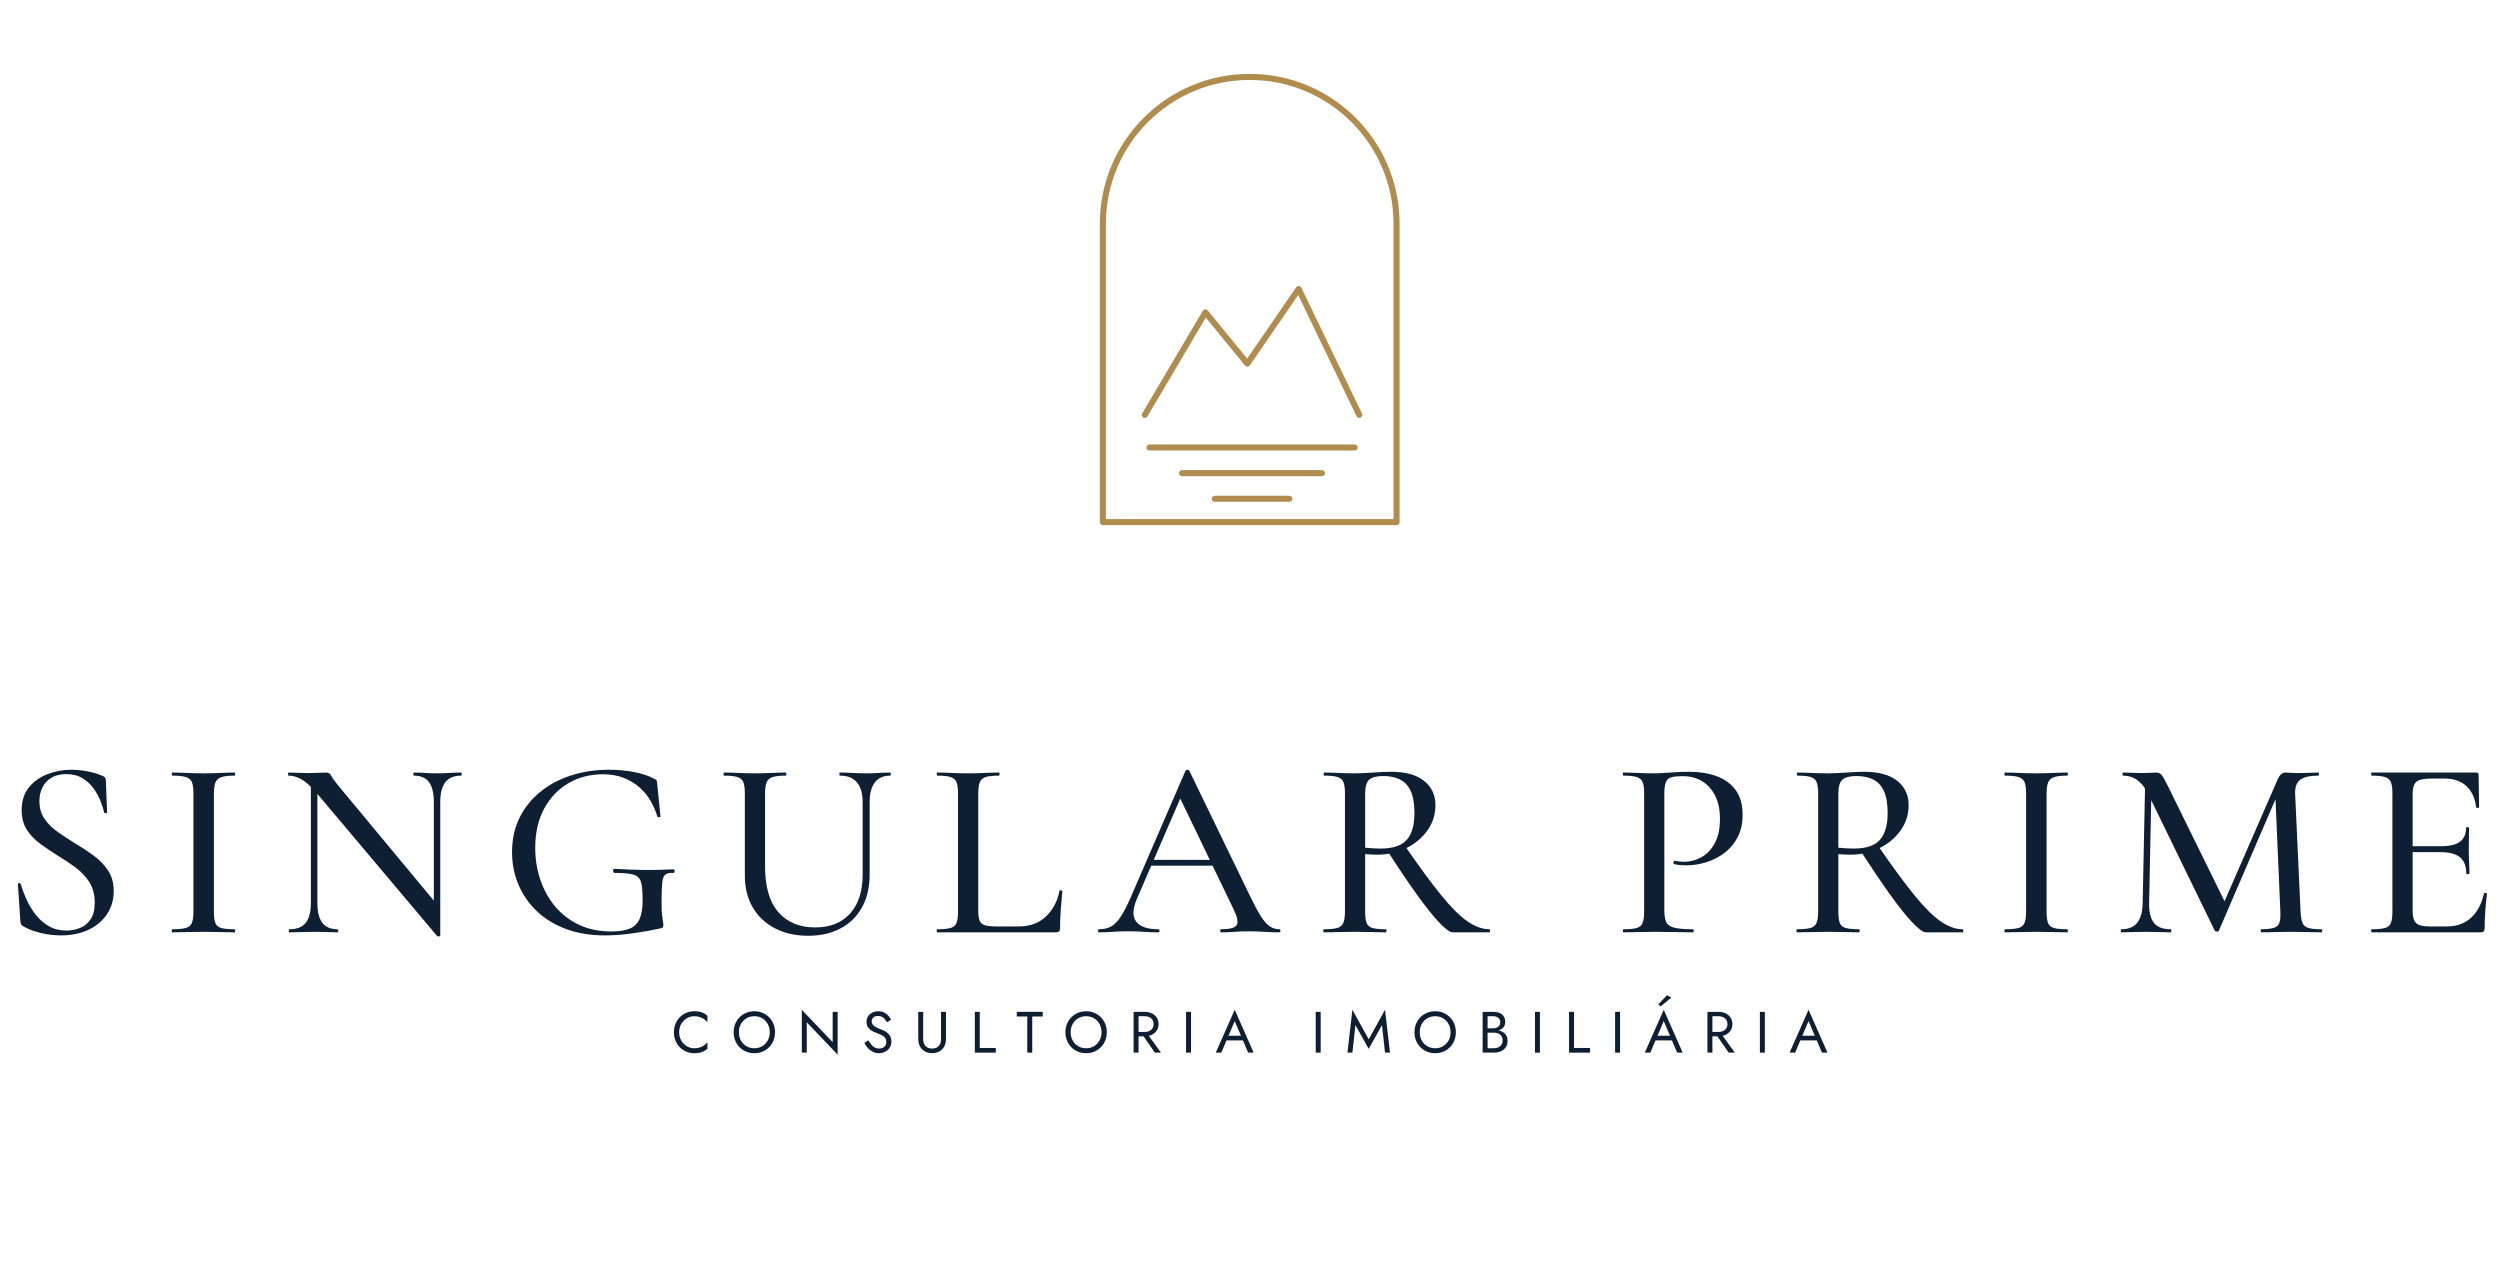
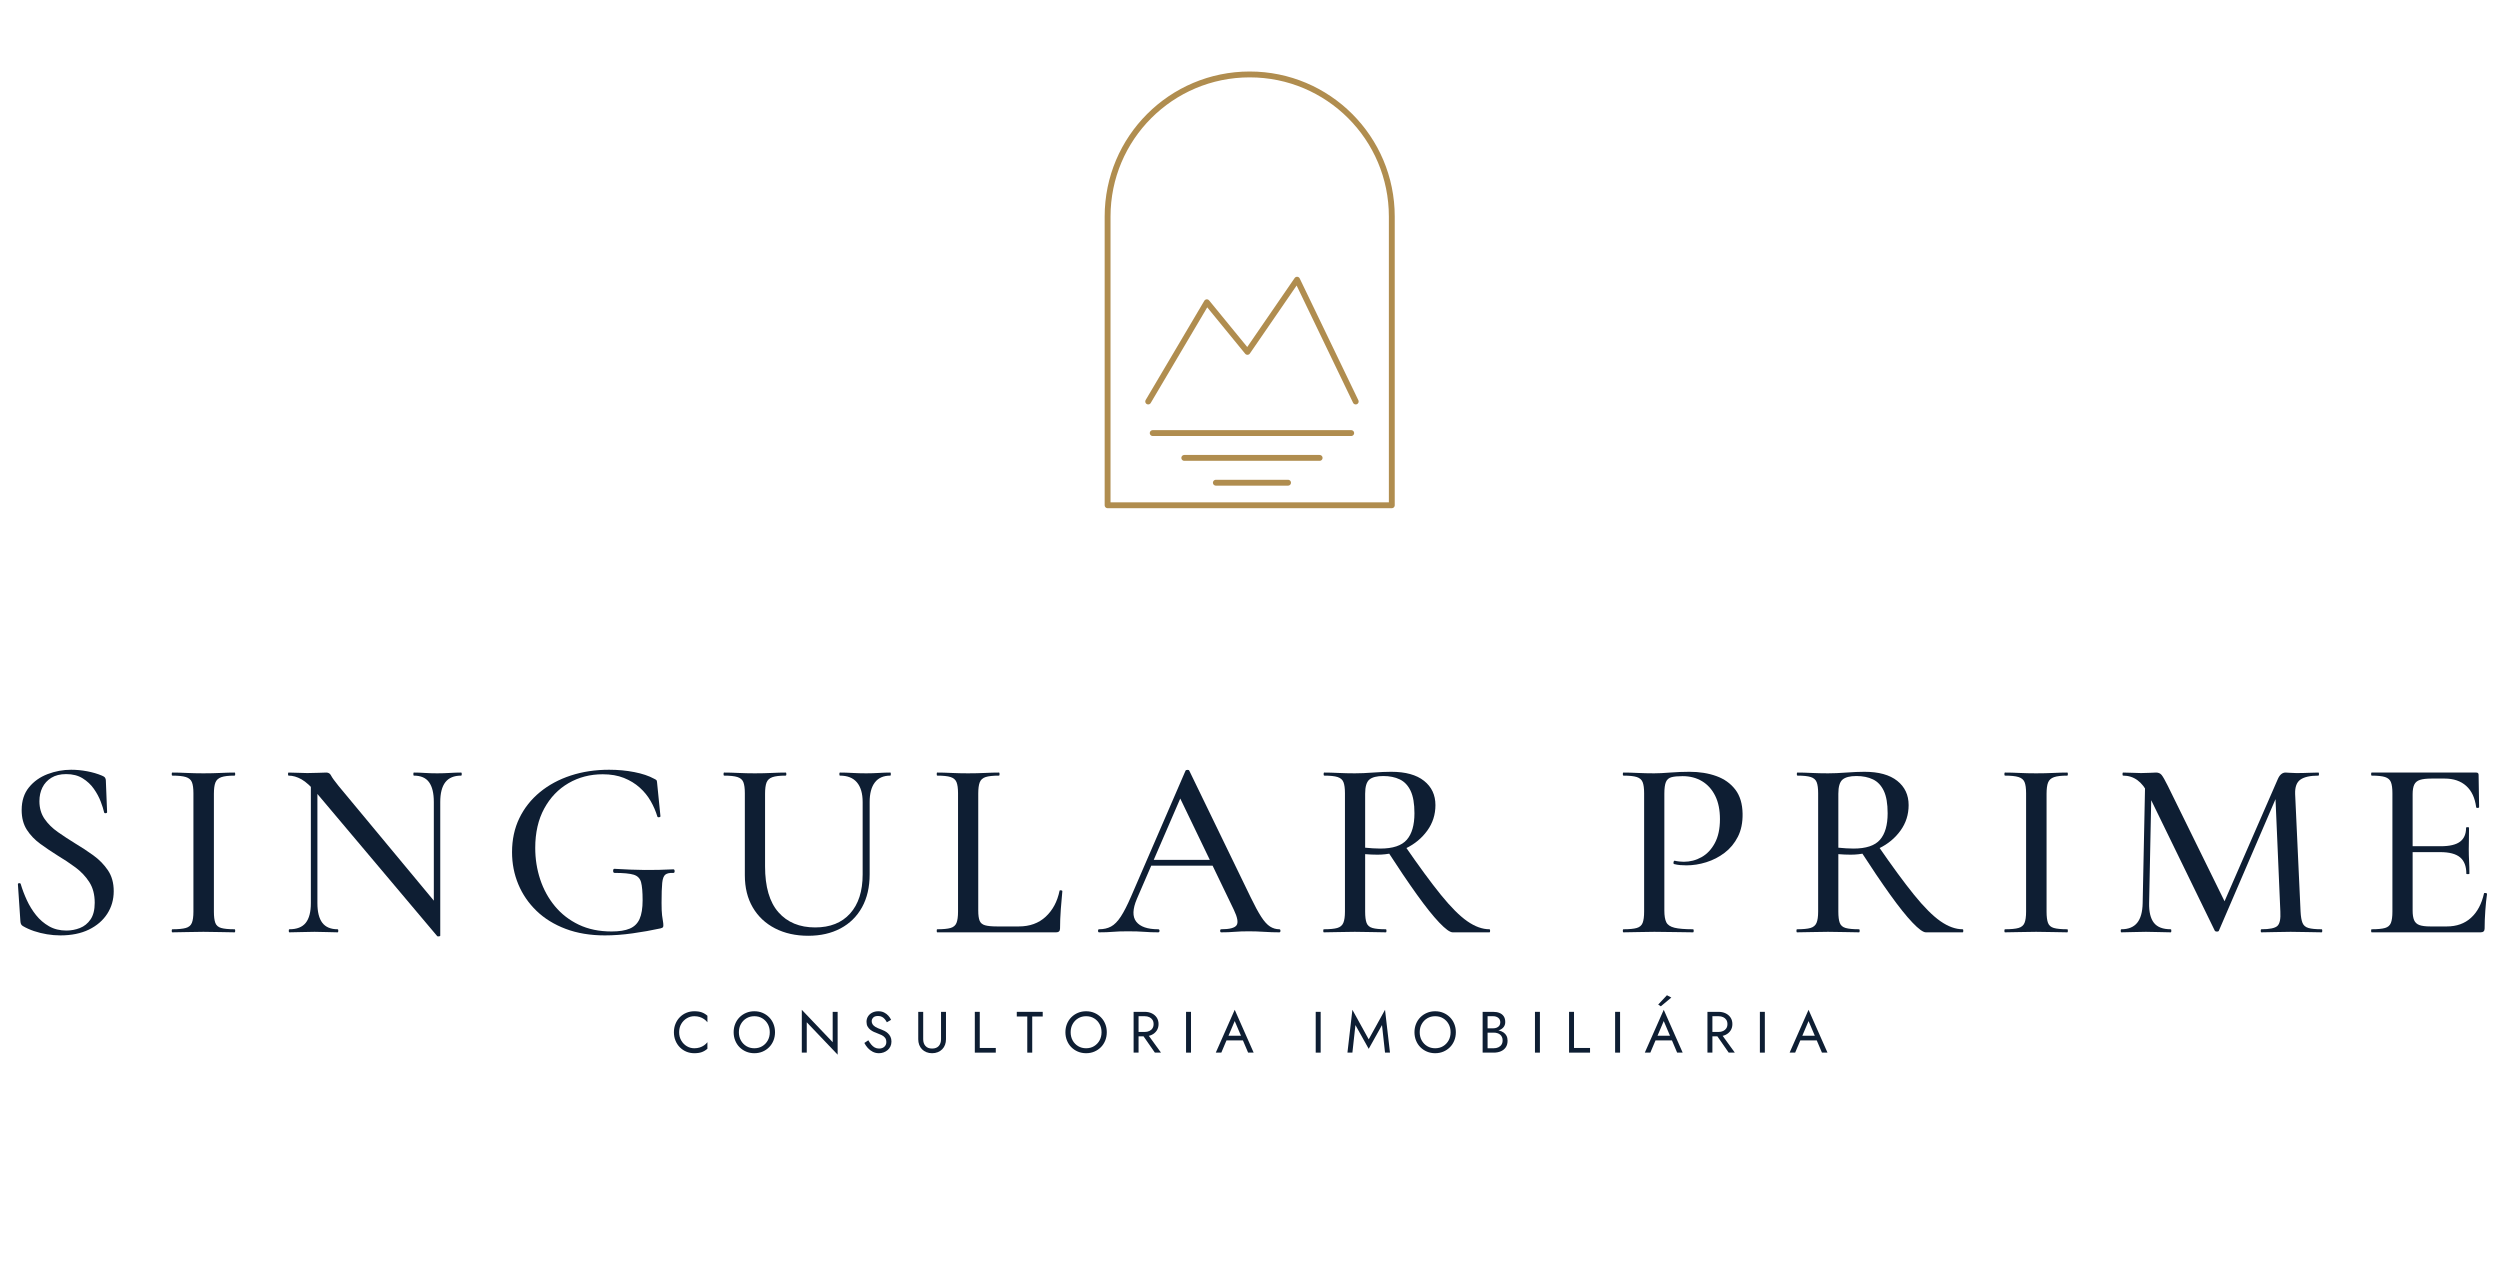
<svg xmlns="http://www.w3.org/2000/svg" viewBox="0 0 665 340" width="665" height="340">
-   <g transform="translate(279.72 0) scale(0.62)">
+   <g transform="translate(281.42 0) scale(0.60)">
    <path d="M 22 224 L 22 96 A 63 63 0 0 1 148 96 L 148 224 Z" fill="none" stroke="#B08D4F" stroke-width="2.6" stroke-linejoin="round" />
    <path d="M 40 178 L 66 134 L 84 156 L 106 124 L 132 178" fill="none" stroke="#B08D4F" stroke-width="2.6" stroke-linecap="round" stroke-linejoin="round" />
    <path d="M 42 192 L 130 192" stroke="#B08D4F" stroke-width="2.6" stroke-linecap="round" />
    <path d="M 56 203 L 116 203" stroke="#B08D4F" stroke-width="2.6" stroke-linecap="round" />
    <path d="M 70 214 L 102 214" stroke="#B08D4F" stroke-width="2.6" stroke-linecap="round" />
  </g>
  <g transform="translate(0.00 0)">
    <path d="M154.2 513Q154.2 472.8 174.25 443.75Q194.3 414.7 226.35 392.25Q258.4 369.8 293.95 347.9Q331.4 325.55 365.625 300.7Q399.85 275.85 422.35 242.45Q444.85 209.05 444.85 161.05Q444.85 111.9 419.65 72.725Q394.45 33.55 347.875 10.775Q301.3 -12 236 -12Q210.4 -12 183.95 -7.65Q157.5 -3.3 133.2 4.875Q108.9 13.05 89.2 24.7Q84.65 27.7 82.475 31.75Q80.3 35.8 79.75 43.7L70.15 186.75Q69.15 191.75 74.65 192.25Q80.15 192.75 81.15 188.75Q90.1 158.3 104.8 126.275Q119.5 94.25 140.9 67.45Q162.3 40.65 191.675 23.8Q221.05 6.95 259.8 6.95Q287.2 6.95 312.6 16.875Q338 26.8 354.25 50.55Q370.5 74.3 370.5 115.7Q370.5 163.8 349.225 196.75Q327.95 229.7 294.95 254.1Q261.95 278.5 225.4 300.4Q190.4 322.3 157.85 345.975Q125.3 369.65 105.025 401.15Q84.75 432.65 84.75 478.3Q84.75 532.1 113.225 567.05Q141.7 602 186.35 619.0Q231 636 278.25 636Q308.75 636 340.626 630.05Q372.501 624.1 399 612.9Q407.901 609.45 410.951 604.725Q414 600 414 594.55L418.95 470.099Q418.95 466.549 413.9 465.874Q408.85 465.199 407.4 468.749Q403.6 486.249 393.975 511.549Q384.35 536.849 367.175 561.35Q350 585.85 323.375 602.4Q296.75 618.95 258.95 618.95Q224.05 618.95 200.8 604.55Q177.55 590.15 165.875 566.525Q154.2 542.9 154.2 513Z" transform="translate(0.00 248.00) scale(0.068 -0.068)" fill="#0E1E33" />
    <path d="M207.75 81Q207.75 52 213.3 37.0Q218.85 22 236.325 17.0Q253.8 12 288.65 12Q291.1 12 291.1 6.0Q291.1 0 288.65 0Q263.635 0 233.408 1.0Q203.181 2 166.7 2Q132.164 2 101.291 1.0Q70.417 0 45.3 0Q42.75 0 42.75 6.0Q42.75 12 45.48 12Q80.06 12 97.805 17.0Q115.55 22 121.6 37.0Q127.65 52 127.65 81V544Q127.65 573 121.702 587.5Q115.755 602 97.912 607.5Q80.07 613 45.3 613Q42.75 613 42.75 619.0Q42.75 625 45.3 625Q70.417 625 101.291 623.5Q132.164 622 166.7 622Q203.181 622 233.929 623.5Q264.677 625 288.65 625Q291.1 625 291.1 619.0Q291.1 613 288.65 613Q254.109 613 236.838 607.0Q219.567 601 213.659 586.0Q207.75 571 207.75 542Z" transform="translate(42.77 248.00) scale(0.068 -0.068)" fill="#0E1E33" />
    <path d="M122.05 114.35V602L147.65 600V114.35Q147.65 62.45 166.9 37.225Q186.15 12 226.8 12Q229.35 12 229.35 6.0Q229.35 0 226.8 0Q206.45 0 184.6 1.0Q162.75 2 136.4 2Q109.7 2 84.775 1.0Q59.85 0 38.05 0Q35.6 0 35.6 6.0Q35.6 12 38.05 12Q82.05 12 102.05 37.225Q122.05 62.45 122.05 114.35ZM628.2 -12.8Q628.2 -15.25 623.425 -15.75Q618.65 -16.25 616.65 -15.25L146.2 543Q111.3 584 85.475 598.5Q59.65 613 35.2 613Q32.65 613 32.65 619.0Q32.65 625 35.2 625Q53.55 625 72.9 624.0Q92.25 623 108.05 623Q131.95 623 151.875 624.0Q171.801 625 182.301 625Q195.301 625 200.976 613.5Q206.651 602 230.101 573L620.2 103.251ZM628.2 509.65V-12.8L603.05 17.75V509.65Q603.05 561.55 584.35 587.275Q565.65 613 525 613Q523 613 523.0 619.0Q523 625 525 625Q545.9 625 567.75 623.5Q589.6 622 615.95 622Q640.75 622 665.1 623.5Q689.45 625 709.8 625Q712.35 625 712.35 619.0Q712.35 613 709.8 613Q668.15 613 648.175 587.275Q628.2 561.55 628.2 509.65Z" transform="translate(74.39 248.00) scale(0.068 -0.068)" fill="#0E1E33" />
    <path d="M412.2 -12Q326.4 -12 258.775 13.55Q191.15 39.1 144.525 84.2Q97.9 129.3 73.45 188.125Q49 246.95 49 313.5Q49 387.6 77.725 446.775Q106.45 505.95 158.075 548.35Q209.7 590.75 278.775 613.375Q347.85 636 428.55 636Q480.5 636 527.4 626.8Q574.3 617.6 604.85 600.75Q613.65 596.75 614.875 593.975Q616.1 591.2 617.1 578.3L629.55 454.15Q629.55 451.15 624.55 450.15Q619.55 449.15 617.55 452.6Q608.35 483.7 591.4 513.3Q574.45 542.9 548.375 566.275Q522.3 589.65 486.6 603.975Q450.9 618.3 403.75 618.3Q329.85 618.3 269.925 583.525Q210 548.75 174.876 484.2Q139.751 419.65 139.751 330.1Q139.751 265.8 159.151 207.075Q178.551 148.35 216.601 102.375Q254.651 56.4 310.151 29.875Q365.65 3.35 438.3 3.35Q482.9 3.35 509.475 14.55Q536.05 25.75 547.925 52.3Q559.8 78.85 559.8 125.45Q559.8 173.45 553.75 195.95Q547.7 218.45 524.775 225.45Q501.85 232.45 450.45 232.45Q444.45 232.45 444.45 240.45Q444.45 248.45 449.45 248.45Q515.05 244.45 568.3 243.95Q621.55 243.45 680.25 246.45Q684.8 246.45 685.025 239.45Q685.25 232.45 680.25 232.45Q658.85 233.45 648.925 225.95Q639 218.45 636.451 193.45Q633.901 168.45 633.901 115.45Q633.901 82.45 635.901 66.45Q637.901 50.45 639.401 42.95Q640.901 35.45 640.901 27.45Q640.901 21.45 638.901 19.45Q636.901 17.45 629.901 15.45Q577.65 4 520.45 -4.0Q463.25 -12 412.2 -12Z" transform="translate(132.87 248.00) scale(0.068 -0.068)" fill="#0E1E33" />
    <path d="M571.55 509.65Q571.55 559.9 549.25 586.45Q526.95 613 482.95 613Q480.4 613 480.4 619.0Q480.4 625 482.95 625Q506.3 625 531.15 623.5Q556 622 585.35 622Q610.15 622 634.775 623.5Q659.4 625 679.75 625Q681.75 625 681.75 619.0Q681.75 613 679.75 613Q639.75 613 619.35 586.45Q598.95 559.9 598.95 509.65V227.25Q598.95 151.85 569.05 97.975Q539.15 44.1 485.075 15.325Q431 -13.45 358.75 -13.45Q285.2 -13.45 229.075 15.375Q172.95 44.2 141.825 97.25Q110.7 150.3 110.7 223.2V544Q110.7 573 104.875 587.5Q99.05 602 81.625 607.5Q64.2 613 29.8 613Q27.35 613 27.35 619.0Q27.35 625 29.8 625Q54.7 625 85.05 623.5Q115.4 622 149.75 622Q185.55 622 216.175 623.5Q246.8 625 270.15 625Q273.15 625 273.15 619.0Q273.15 613 270.15 613Q235.75 613 218.55 607.0Q201.351 601 195.576 586.0Q189.801 571 189.801 542V258.2Q189.801 137.95 242.1 78.55Q294.4 19.15 385.75 19.15Q473.7 19.15 522.625 73.775Q571.55 128.4 571.55 226.25Z" transform="translate(190.60 248.00) scale(0.068 -0.068)" fill="#0E1E33" />
    <path d="M193.75 543V85Q193.75 58.575 199.125 45.363Q204.5 32.15 220.263 27.6Q236.026 23.05 266.7 23.05H352.399Q416.649 23.05 457.7 61.2Q498.75 99.35 511.7 162.2Q512.15 165.2 517.425 164.475Q522.7 163.75 522.7 160.75Q519.7 131.6 516.7 90.678Q513.7 49.756 513.7 15Q513.7 0 498.53 0H33.3Q31.3 0 31.3 6.0Q31.3 12 33.3 12Q68.034 12 85.4 17.0Q102.767 22 108.708 37.0Q114.65 52 114.65 81V544Q114.65 573 108.708 587.5Q102.767 602 85.4 607.5Q68.034 613 33.3 613Q31.3 613 31.3 619.0Q31.3 625 33.3 625Q57.3 625 88.499 623.5Q119.698 622 153.542 622Q189.5 622 220.133 623.5Q250.767 625 274.65 625Q277.1 625 277.1 619.0Q277.1 613 274.65 613Q240.109 613 222.838 607.5Q205.567 602 199.659 587.0Q193.75 572 193.75 543Z" transform="translate(247.04 248.00) scale(0.068 -0.068)" fill="#0E1E33" />
    <path d="M186.95 260.899 198.65 283.399H470.7L477.7 260.899ZM704.35 12Q708.8 12 708.8 6.0Q708.8 0 704.35 0Q675.45 0 644.6 2.0Q613.75 4 585.4 4Q553.05 4 529.425 2.0Q505.8 0 477 0Q473 0 473.0 6.0Q473 12 477 12Q526.25 12 537.15 27.675Q548.05 43.35 526.35 88.5L310.7 536.249L343.2 584.3L147.5 131.55Q121.6 71 144.85 41.5Q168.1 12 230.7 12Q235.7 12 235.7 6.0Q235.7 0 230.7 0Q200.7 0 175.7 2.0Q150.7 4 112.7 4Q75.9 4 53.5 2.0Q31.1 0 -0.7 0Q-4.7 0 -4.7 6.0Q-4.7 12 -0.7 12Q26.3 12 46.075 22.675Q65.85 33.35 84.25 61.375Q102.65 89.4 124.9 141L337.5 632.3Q339.05 635.3 345.125 635.525Q351.2 635.75 352.2 632.3L592.3 137Q615.75 88.35 633.525 60.85Q651.3 33.35 668.175 22.675Q685.05 12 704.35 12Z" transform="translate(292.40 248.00) scale(0.068 -0.068)" fill="#0E1E33" />
    <path d="M546.5 0Q530.4 0 493.875 38.325Q457.35 76.65 405.95 148.475Q354.55 220.3 290.6 319.3L358.401 340.15Q441.701 219.15 500.126 146.975Q558.55 74.8 603.65 43.4Q648.75 12 690.4 12Q692.95 12 692.95 6.0Q692.95 0 690.4 0Q634.15 0 598.675 0.0Q563.2 0 546.5 0ZM306.2 628Q389.95 628 434.5 592.575Q479.051 557.15 479.051 497.7Q479.051 442 447.151 397.875Q415.251 353.75 363.751 328.75Q312.251 303.75 252.501 303.75Q241.251 303.75 228.126 304.3Q215 304.85 204.1 305.85V81Q204.1 52 209.65 37.0Q215.2 22 232.675 17.0Q250.15 12 285 12Q287.55 12 287.55 6.0Q287.55 0 285 0Q260.1 0 230.025 1.0Q199.95 2 163.6 2Q129.8 2 98.675 1.0Q67.55 0 42.65 0Q40.2 0 40.2 6.0Q40.2 12 42.65 12Q77.5 12 94.975 17.0Q112.45 22 118.775 37.0Q125.1 52 125.1 81V544Q125.1 573 119.275 587.5Q113.45 602 96.25 607.5Q79.05 613 44.2 613Q41.65 613 41.65 619.0Q41.65 625 44.2 625Q68.55 625 99.175 623.5Q129.8 622 163.6 622Q195.5 622 235.825 625.0Q276.15 628 306.2 628ZM396.95 465.75Q396.95 522 381.925 553.55Q366.9 585.1 339.575 598.25Q312.25 611.4 274.801 611.4Q237 611.4 220.55 597.5Q204.1 583.6 204.1 542V331.1Q218.1 329.65 234.375 328.65Q250.65 327.65 263.2 327.65Q337.05 327.65 367.0 362.075Q396.95 396.5 396.95 465.75Z" transform="translate(349.25 248.00) scale(0.068 -0.068)" fill="#0E1E33" />
    <path d="M199.5 85Q199.5 55 207.1 39.5Q214.7 24 239 18.0Q263.3 12 311.45 12Q314.45 12 314.45 6.0Q314.45 0 311.45 0Q279.45 0 241.95 1.0Q204.45 2 160.45 2Q126.65 2 95.525 1.0Q64.4 0 39.5 0Q37.05 0 37.05 6.0Q37.05 12 39.5 12Q74.35 12 91.55 17.0Q108.75 22 114.575 37.0Q120.4 52 120.4 81V544Q120.4 573 114.575 587.5Q108.75 602 91.55 607.5Q74.35 613 39.5 613Q37.05 613 37.05 619.0Q37.05 625 39.5 625Q64.4 625 95.025 623.5Q125.65 622 159.45 622Q184.55 622 222.45 625.0Q260.35 628 297.65 628Q356.25 628 402.825 611.225Q449.4 594.45 477.025 558.45Q504.65 522.45 505.55 464Q506.45 411.9 487.125 373.9Q467.8 335.9 435.3 311.175Q402.8 286.45 363.575 274.225Q324.35 262 285.9 262Q274.25 262 261.75 263.0Q249.25 264 237.8 267Q234.25 268 235.525 274.5Q236.8 281 240.25 280Q248.8 278 258.525 277.0Q268.25 276 275.35 276Q312.6 276 344.85 294.0Q377.1 312 397.05 349.275Q417 386.55 417 442.65Q417 496.75 398.425 534.075Q379.85 571.4 347 591.175Q314.15 610.95 270.6 610.95Q242.7 610.95 227.25 606.775Q211.8 602.6 205.65 588.05Q199.5 573.5 199.5 542Z" transform="translate(429.15 248.00) scale(0.068 -0.068)" fill="#0E1E33" />
    <path d="M546.5 0Q530.4 0 493.875 38.325Q457.35 76.65 405.95 148.475Q354.55 220.3 290.6 319.3L358.401 340.15Q441.701 219.15 500.126 146.975Q558.55 74.8 603.65 43.4Q648.75 12 690.4 12Q692.95 12 692.95 6.0Q692.95 0 690.4 0Q634.15 0 598.675 0.0Q563.2 0 546.5 0ZM306.2 628Q389.95 628 434.5 592.575Q479.051 557.15 479.051 497.7Q479.051 442 447.151 397.875Q415.251 353.75 363.751 328.75Q312.251 303.75 252.501 303.75Q241.251 303.75 228.126 304.3Q215 304.85 204.1 305.85V81Q204.1 52 209.65 37.0Q215.2 22 232.675 17.0Q250.15 12 285 12Q287.55 12 287.55 6.0Q287.55 0 285 0Q260.1 0 230.025 1.0Q199.95 2 163.6 2Q129.8 2 98.675 1.0Q67.55 0 42.65 0Q40.2 0 40.2 6.0Q40.2 12 42.65 12Q77.5 12 94.975 17.0Q112.45 22 118.775 37.0Q125.1 52 125.1 81V544Q125.1 573 119.275 587.5Q113.45 602 96.25 607.5Q79.05 613 44.2 613Q41.65 613 41.65 619.0Q41.65 625 44.2 625Q68.55 625 99.175 623.5Q129.8 622 163.6 622Q195.5 622 235.825 625.0Q276.15 628 306.2 628ZM396.95 465.75Q396.95 522 381.925 553.55Q366.9 585.1 339.575 598.25Q312.25 611.4 274.801 611.4Q237 611.4 220.55 597.5Q204.1 583.6 204.1 542V331.1Q218.1 329.65 234.375 328.65Q250.65 327.65 263.2 327.65Q337.05 327.65 367.0 362.075Q396.95 396.5 396.95 465.75Z" transform="translate(475.12 248.00) scale(0.068 -0.068)" fill="#0E1E33" />
    <path d="M207.75 81Q207.75 52 213.3 37.0Q218.85 22 236.325 17.0Q253.8 12 288.65 12Q291.1 12 291.1 6.0Q291.1 0 288.65 0Q263.635 0 233.408 1.0Q203.181 2 166.7 2Q132.164 2 101.291 1.0Q70.417 0 45.3 0Q42.75 0 42.75 6.0Q42.75 12 45.48 12Q80.06 12 97.805 17.0Q115.55 22 121.6 37.0Q127.65 52 127.65 81V544Q127.65 573 121.702 587.5Q115.755 602 97.912 607.5Q80.07 613 45.3 613Q42.75 613 42.75 619.0Q42.75 625 45.3 625Q70.417 625 101.291 623.5Q132.164 622 166.7 622Q203.181 622 233.929 623.5Q264.677 625 288.65 625Q291.1 625 291.1 619.0Q291.1 613 288.65 613Q254.109 613 236.838 607.0Q219.567 601 213.659 586.0Q207.75 571 207.75 542Z" transform="translate(530.26 248.00) scale(0.068 -0.068)" fill="#0E1E33" />
    <path d="M118.65 114.35 128.65 602 153.8 600 143.9 114.35Q142.9 62.45 162.65 37.225Q182.4 12 228.35 12Q230.8 12 230.8 6.0Q230.8 0 228.35 0Q206.35 0 183.075 1.0Q159.8 2 131.35 2Q103.75 2 79.95 1.0Q56.15 0 35.25 0Q32.8 0 32.8 6.0Q32.8 12 35.25 12Q76.8 12 97.225 37.225Q117.65 62.45 118.65 114.35ZM818.7 12Q821.25 12 821.25 6.0Q821.25 0 818.7 0Q793.8 0 762.725 1.0Q731.65 2 697.3 2Q663.6 2 634.9 1.0Q606.2 0 582.95 0Q580.5 0 580.5 6.0Q580.5 12 582.95 12Q631.6 12 645.65 25.0Q659.7 38 657.25 81L637 551.949L675.9 608.3L417.05 7Q416.05 3 409.275 3.0Q402.5 3 400.5 7L139.85 542Q105.15 613 42.25 613Q39.8 613 39.8 619.0Q39.8 625 42.25 625Q59.95 625 79.65 624.0Q99.35 623 112.6 623Q132 623 147.375 624.0Q162.75 625 171 625Q185 625 192.775 615.55Q200.55 606.1 217 573L443.75 111.751L406.95 48.15L647.55 600Q653 612.35 660.6 618.675Q668.2 625 677.55 625Q684.8 625 695.25 624.0Q705.7 623 719.6 623Q748.3 623 767.225 624.0Q786.15 625 805.95 625Q808.4 625 808.4 619.0Q808.4 613 805.95 613Q758.3 613 735.975 597.575Q713.65 582.15 715.1 541.05L736.351 81Q737.801 52 743.851 37.0Q749.901 22 767.1 17.0Q784.3 12 818.7 12Z" transform="translate(561.88 248.00) scale(0.068 -0.068)" fill="#0E1E33" />
    <path d="M468.7 0H42.65Q40.2 0 40.2 6.0Q40.2 12 42.65 12Q77.5 12 94.7 17.0Q111.9 22 117.725 37.0Q123.55 52 123.55 81V544Q123.55 573 117.725 587.5Q111.9 602 94.7 607.5Q77.5 613 42.65 613Q40.2 613 40.2 619.0Q40.2 625 42.65 625H451.25Q460.7 625 460.7 616L462.7 489.6Q462.7 487.05 457.425 486.6Q452.15 486.15 451.25 489.15Q444.05 544.3 412.1 572.9Q380.15 601.5 328.05 601.5H276.6Q247.25 601.5 231.225 596.275Q215.2 591.05 208.925 577.675Q202.65 564.3 202.65 540.25V85Q202.65 61.05 208.475 47.5Q214.3 33.95 228.975 28.5Q243.65 23.05 271.2 23.05H336.649Q393.75 23.05 430.85 56.7Q467.95 90.35 481.7 151.85Q482.15 154.85 487.925 153.9Q493.7 152.95 493.7 150.4Q489.7 123.05 486.975 85.2Q484.25 47.35 484.25 15Q484.25 0 468.7 0ZM412.7 229.6Q412.7 272.8 388.3 293.275Q363.9 313.75 310.5 313.75H165.05V336.8H312.6Q364.45 336.8 388.075 354.55Q411.7 372.3 411.7 408.95Q411.7 411.4 417.475 411.4Q423.25 411.4 423.25 408.95Q423.25 378.15 422.75 361.025Q422.25 343.9 422.25 325Q422.25 301.65 423.475 279.025Q424.7 256.4 424.7 229.6Q424.7 227.6 418.7 227.6Q412.7 227.6 412.7 229.6Z" transform="translate(627.98 248.00) scale(0.068 -0.068)" fill="#0E1E33" />
  </g>
  <g transform="translate(178.64 0)">
    <path d="M130 350Q130 432 166.5 493.5Q203 555 262.0 590.0Q321 625 390 625Q440 625 481.5 612.0Q523 599 557.0 575.5Q591 552 615 521V633Q571 672 519.0 691.0Q467 710 390 710Q317 710 253.5 683.5Q190 657 142.0 608.5Q94 560 67.0 494.0Q40 428 40 350Q40 272 67.0 206.0Q94 140 142.0 91.5Q190 43 253.5 16.5Q317 -10 390 -10Q467 -10 519.0 9.0Q571 28 615 67V179Q591 148 557.0 124.5Q523 101 481.5 88.0Q440 75 390 75Q321 75 262.0 110.0Q203 145 166.5 207.0Q130 269 130 350Z" transform="translate(0.00 280.00) scale(0.0155 -0.0155)" fill="#0E1E33" />
    <path d="M130 350Q130 429 164.5 491.0Q199 553 259.0 589.0Q319 625 395 625Q472 625 531.5 589.0Q591 553 625.5 491.0Q660 429 660 350Q660 271 625.5 209.0Q591 147 531.5 111.0Q472 75 395 75Q319 75 259.0 111.0Q199 147 164.5 209.0Q130 271 130 350ZM40 350Q40 274 66.5 208.0Q93 142 141.0 93.5Q189 45 254.0 17.5Q319 -10 395 -10Q472 -10 536.5 17.5Q601 45 649.0 93.5Q697 142 723.5 208.0Q750 274 750 350Q750 427 723.5 492.5Q697 558 649.0 606.5Q601 655 536.5 682.5Q472 710 395 710Q319 710 254.0 682.5Q189 655 141.0 606.5Q93 558 66.5 492.5Q40 427 40 350Z" transform="translate(15.89 280.00) scale(0.0155 -0.0155)" fill="#0E1E33" />
    <path d="M610 700V179L80 735V0H165V521L695 -35V700Z" transform="translate(33.40 280.00) scale(0.0155 -0.0155)" fill="#0E1E33" />
    <path d="M106 212 38 166Q61 120 97.5 79.5Q134 39 182.5 14.5Q231 -10 288 -10Q330 -10 368.5 4.0Q407 18 437.5 44.0Q468 70 485.5 107.0Q503 144 503 190Q503 238 486.0 272.5Q469 307 442.5 331.5Q416 356 385.0 372.0Q354 388 326 398Q265 419 229.5 440.5Q194 462 179.0 486.5Q164 511 164 540Q164 574 190.0 601.5Q216 629 273 629Q314 629 342.5 613.0Q371 597 391.0 572.0Q411 547 424 521L497 563Q480 600 450.0 633.5Q420 667 377.5 688.5Q335 710 278 710Q219 710 173.0 686.5Q127 663 101.0 622.0Q75 581 75 529Q75 481 93.5 448.0Q112 415 141.0 392.5Q170 370 202.0 355.5Q234 341 260 332Q300 318 335.5 300.5Q371 283 393.0 255.0Q415 227 415 180Q415 132 381.0 101.0Q347 70 291 70Q249 70 216.0 88.0Q183 106 156.5 138.0Q130 170 106 212Z" transform="translate(50.69 280.00) scale(0.0155 -0.0155)" fill="#0E1E33" />
    <path d="M75 700V230Q75 178 91.5 134.0Q108 90 139.5 58.0Q171 26 215.0 8.0Q259 -10 313 -10Q367 -10 411.0 8.0Q455 26 486.5 58.0Q518 90 534.5 134.0Q551 178 551 230V700H466V230Q466 158 427.0 114.0Q388 70 313 70Q238 70 199.0 114.0Q160 158 160 230V700Z" transform="translate(64.45 280.00) scale(0.0155 -0.0155)" fill="#0E1E33" />
    <path d="M80 700V0H440V80H165V700Z" transform="translate(79.42 280.00) scale(0.0155 -0.0155)" fill="#0E1E33" />
    <path d="M10 620H190V0H275V620H455V700H10Z" transform="translate(91.67 280.00) scale(0.0155 -0.0155)" fill="#0E1E33" />
    <path d="M130 350Q130 429 164.5 491.0Q199 553 259.0 589.0Q319 625 395 625Q472 625 531.5 589.0Q591 553 625.5 491.0Q660 429 660 350Q660 271 625.5 209.0Q591 147 531.5 111.0Q472 75 395 75Q319 75 259.0 111.0Q199 147 164.5 209.0Q130 271 130 350ZM40 350Q40 274 66.5 208.0Q93 142 141.0 93.5Q189 45 254.0 17.5Q319 -10 395 -10Q472 -10 536.5 17.5Q601 45 649.0 93.5Q697 142 723.5 208.0Q750 274 750 350Q750 427 723.5 492.5Q697 558 649.0 606.5Q601 655 536.5 682.5Q472 710 395 710Q319 710 254.0 682.5Q189 655 141.0 606.5Q93 558 66.5 492.5Q40 427 40 350Z" transform="translate(104.14 280.00) scale(0.0155 -0.0155)" fill="#0E1E33" />
    <path d="M205 345 445 0H550L300 345ZM80 700V0H165V700ZM127 625H270Q315 625 349.5 609.0Q384 593 403.5 563.0Q423 533 423 490Q423 447 403.5 417.0Q384 387 349.5 371.0Q315 355 270 355H127V280H270Q338 280 391.5 305.5Q445 331 476.5 378.5Q508 426 508 490Q508 555 476.5 602.0Q445 649 391.5 674.5Q338 700 270 700H127Z" transform="translate(121.66 280.00) scale(0.0155 -0.0155)" fill="#0E1E33" />
    <path d="M80 700V0H165V700Z" transform="translate(135.61 280.00) scale(0.0155 -0.0155)" fill="#0E1E33" />
    <path d="M147 210H517L487 290H177ZM330 542 450 260 458 240 560 0H655L330 735L5 0H100L204 246L212 264Z" transform="translate(144.68 280.00) scale(0.0155 -0.0155)" fill="#0E1E33" />
    <path d="M80 700V0H165V700Z" transform="translate(170.10 280.00) scale(0.0155 -0.0155)" fill="#0E1E33" />
    <path d="M177 473 405 65 633 473 685 0H770L685 735L405 228L125 735L40 0H125Z" transform="translate(179.16 280.00) scale(0.0155 -0.0155)" fill="#0E1E33" />
    <path d="M130 350Q130 429 164.5 491.0Q199 553 259.0 589.0Q319 625 395 625Q472 625 531.5 589.0Q591 553 625.5 491.0Q660 429 660 350Q660 271 625.5 209.0Q591 147 531.5 111.0Q472 75 395 75Q319 75 259.0 111.0Q199 147 164.5 209.0Q130 271 130 350ZM40 350Q40 274 66.5 208.0Q93 142 141.0 93.5Q189 45 254.0 17.5Q319 -10 395 -10Q472 -10 536.5 17.5Q601 45 649.0 93.5Q697 142 723.5 208.0Q750 274 750 350Q750 427 723.5 492.5Q697 558 649.0 606.5Q601 655 536.5 682.5Q472 710 395 710Q319 710 254.0 682.5Q189 655 141.0 606.5Q93 558 66.5 492.5Q40 427 40 350Z" transform="translate(196.99 280.00) scale(0.0155 -0.0155)" fill="#0E1E33" />
    <path d="M147 370H260Q323 370 369.5 388.0Q416 406 442.0 441.0Q468 476 468 525Q468 585 442.0 623.5Q416 662 369.5 681.0Q323 700 260 700H80V0H270Q338 0 391.5 22.5Q445 45 476.5 90.5Q508 136 508 205Q508 253 490.0 288.0Q472 323 439.5 345.5Q407 368 364.0 379.0Q321 390 270 390H147V343H270Q304 343 332.0 334.5Q360 326 380.5 309.0Q401 292 412.0 267.0Q423 242 423 210Q423 167 403.5 137.0Q384 107 349.5 91.0Q315 75 270 75H165V625H260Q313 625 348.0 597.5Q383 570 383 520Q383 487 367.0 464.0Q351 441 323.0 429.0Q295 417 260 417H147Z" transform="translate(214.50 280.00) scale(0.0155 -0.0155)" fill="#0E1E33" />
    <path d="M80 700V0H165V700Z" transform="translate(228.42 280.00) scale(0.0155 -0.0155)" fill="#0E1E33" />
    <path d="M80 700V0H440V80H165V700Z" transform="translate(237.49 280.00) scale(0.0155 -0.0155)" fill="#0E1E33" />
    <path d="M80 700V0H165V700Z" transform="translate(249.74 280.00) scale(0.0155 -0.0155)" fill="#0E1E33" />
    <path d="M147 210H517L487 290H177ZM330 542 450 260 458 240 560 0H655L330 735L5 0H100L204 246L212 264ZM460 945 385 985 235 825 280 795Z" transform="translate(258.80 280.00) scale(0.0155 -0.0155)" fill="#0E1E33" />
    <path d="M205 345 445 0H550L300 345ZM80 700V0H165V700ZM127 625H270Q315 625 349.5 609.0Q384 593 403.5 563.0Q423 533 423 490Q423 447 403.5 417.0Q384 387 349.5 371.0Q315 355 270 355H127V280H270Q338 280 391.5 305.5Q445 331 476.5 378.5Q508 426 508 490Q508 555 476.5 602.0Q445 649 391.5 674.5Q338 700 270 700H127Z" transform="translate(274.30 280.00) scale(0.0155 -0.0155)" fill="#0E1E33" />
    <path d="M80 700V0H165V700Z" transform="translate(288.25 280.00) scale(0.0155 -0.0155)" fill="#0E1E33" />
    <path d="M147 210H517L487 290H177ZM330 542 450 260 458 240 560 0H655L330 735L5 0H100L204 246L212 264Z" transform="translate(297.32 280.00) scale(0.0155 -0.0155)" fill="#0E1E33" />
  </g>
</svg>
